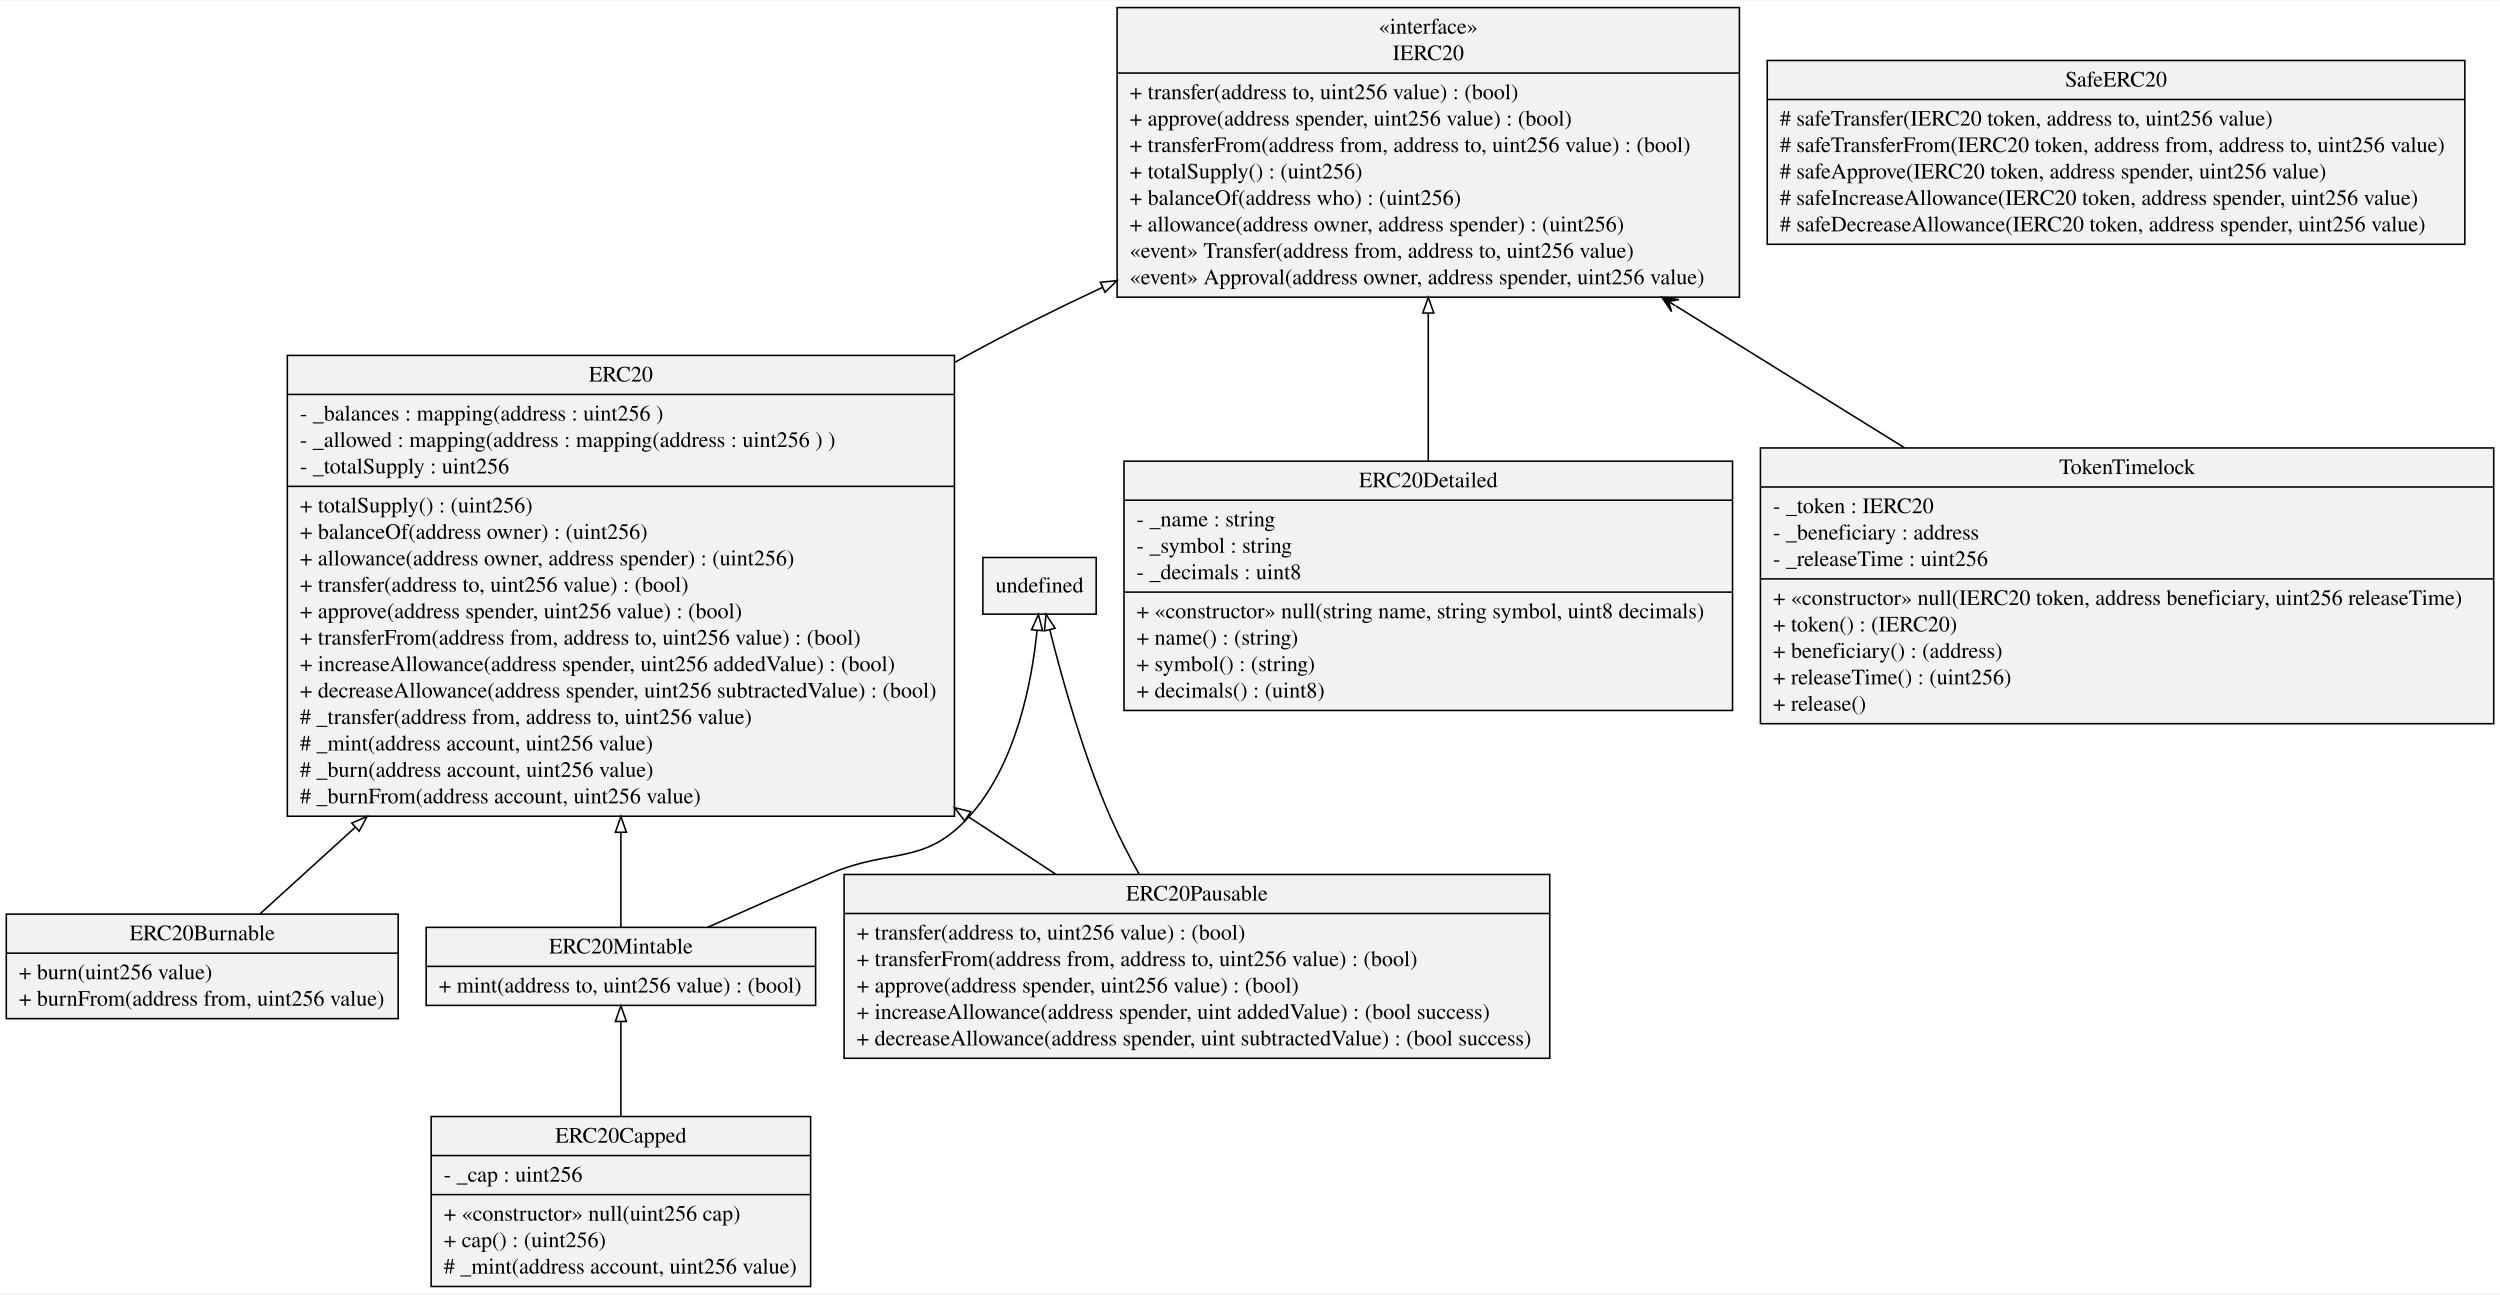
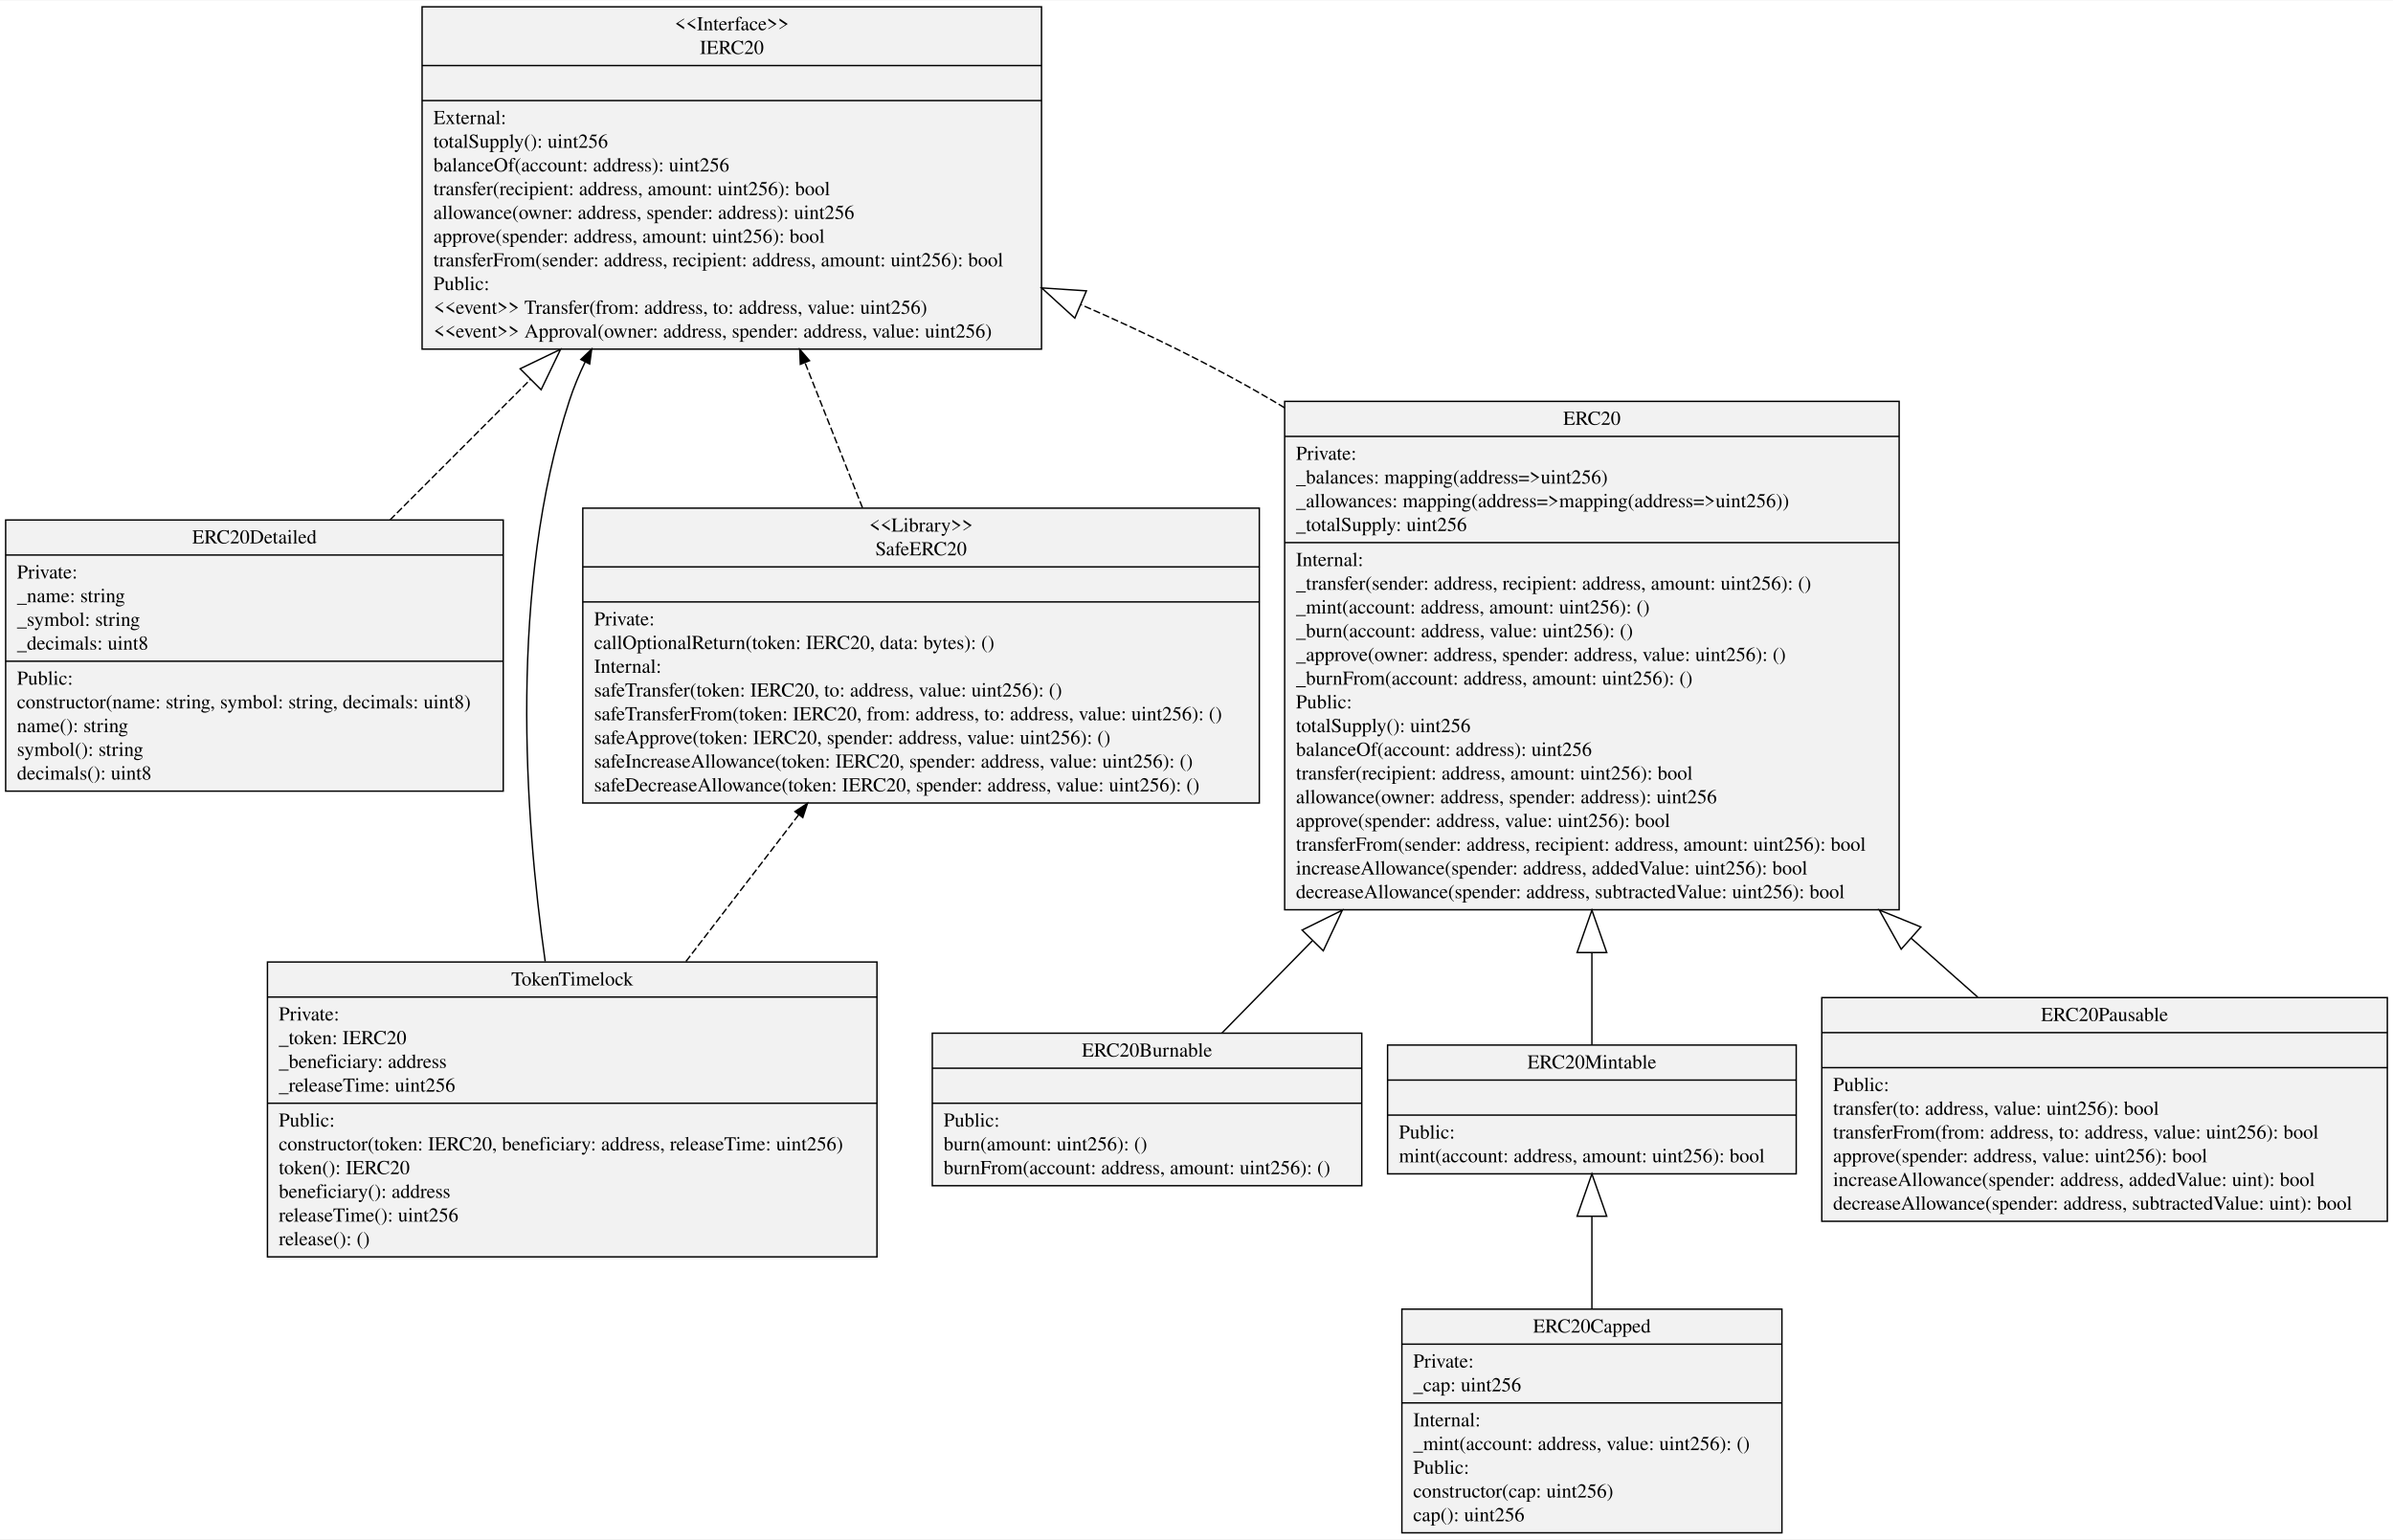
- <svg xmlns="http://www.w3.org/2000/svg" width="1588pt" height="822pt" viewBox="0.00 0.00 1588.46 821.60">
-   <g id="graph0" class="graph" transform="scale(1 1) rotate(0) translate(4 817.6)">
-     <polygon fill="#ffffff" stroke="transparent" points="-4,4 -4,-817.6 1584.456,-817.6 1584.456,4 -4,4" />
+ <svg xmlns="http://www.w3.org/2000/svg" width="1694pt" height="1090pt" viewBox="0.00 0.00 1694.39 1089.60">
+   <g id="graph0" class="graph" transform="scale(1 1) rotate(0) translate(4 1085.6)">
+     <polygon fill="#ffffff" stroke="transparent" points="-4,4 -4,-1085.6 1690.39,-1085.6 1690.39,4 -4,4" />
    <g id="node1" class="node">
-       <polygon fill="#f2f2f2" stroke="#000000" points="178.558,-299.3 178.558,-592.1 602.444,-592.1 602.444,-299.3 178.558,-299.3" />
-       <text text-anchor="middle" x="390.501" y="-575.5" font-family="Times,serif" font-size="14.00" fill="#000000">ERC20</text>
-       <polyline fill="none" stroke="#000000" points="178.558,-567.3 602.444,-567.3 " />
-       <text text-anchor="start" x="186.558" y="-550.7" font-family="Times,serif" font-size="14.00" fill="#000000">- _balances : mapping(address : uint256 )</text>
-       <text text-anchor="start" x="186.558" y="-533.9" font-family="Times,serif" font-size="14.00" fill="#000000">- _allowed : mapping(address : mapping(address : uint256 ) )</text>
-       <text text-anchor="start" x="186.558" y="-517.1" font-family="Times,serif" font-size="14.00" fill="#000000">- _totalSupply : uint256</text>
-       <polyline fill="none" stroke="#000000" points="178.558,-508.9 602.444,-508.9 " />
-       <text text-anchor="start" x="186.558" y="-492.3" font-family="Times,serif" font-size="14.00" fill="#000000">+ totalSupply() : (uint256)</text>
-       <text text-anchor="start" x="186.558" y="-475.5" font-family="Times,serif" font-size="14.00" fill="#000000">+ balanceOf(address owner) : (uint256)</text>
-       <text text-anchor="start" x="186.558" y="-458.7" font-family="Times,serif" font-size="14.00" fill="#000000">+ allowance(address owner, address spender) : (uint256)</text>
-       <text text-anchor="start" x="186.558" y="-441.9" font-family="Times,serif" font-size="14.00" fill="#000000">+ transfer(address to, uint256 value) : (bool)</text>
-       <text text-anchor="start" x="186.558" y="-425.1" font-family="Times,serif" font-size="14.00" fill="#000000">+ approve(address spender, uint256 value) : (bool)</text>
-       <text text-anchor="start" x="186.558" y="-408.3" font-family="Times,serif" font-size="14.00" fill="#000000">+ transferFrom(address from, address to, uint256 value) : (bool)</text>
-       <text text-anchor="start" x="186.558" y="-391.5" font-family="Times,serif" font-size="14.00" fill="#000000">+ increaseAllowance(address spender, uint256 addedValue) : (bool)</text>
-       <text text-anchor="start" x="186.558" y="-374.7" font-family="Times,serif" font-size="14.00" fill="#000000">+ decreaseAllowance(address spender, uint256 subtractedValue) : (bool)</text>
-       <text text-anchor="start" x="186.558" y="-357.9" font-family="Times,serif" font-size="14.00" fill="#000000"># _transfer(address from, address to, uint256 value)</text>
-       <text text-anchor="start" x="186.558" y="-341.1" font-family="Times,serif" font-size="14.00" fill="#000000"># _mint(address account, uint256 value)</text>
-       <text text-anchor="start" x="186.558" y="-324.3" font-family="Times,serif" font-size="14.00" fill="#000000"># _burn(address account, uint256 value)</text>
-       <text text-anchor="start" x="186.558" y="-307.5" font-family="Times,serif" font-size="14.00" fill="#000000"># _burnFrom(address account, uint256 value)</text>
+       <polygon fill="#f2f2f2" stroke="#000000" points="905.615,-441.7 905.615,-801.7 1340.714,-801.7 1340.714,-441.7 905.615,-441.7" />
+       <text text-anchor="middle" x="1123.165" y="-785.1" font-family="Times,serif" font-size="14.00" fill="#000000">ERC20</text>
+       <polyline fill="none" stroke="#000000" points="905.615,-776.9 1340.714,-776.9 " />
+       <text text-anchor="start" x="913.615" y="-760.3" font-family="Times,serif" font-size="14.00" fill="#000000">Private:</text>
+       <text text-anchor="start" x="913.615" y="-743.5" font-family="Times,serif" font-size="14.00" fill="#000000">   _balances: mapping(address=&gt;uint256)</text>
+       <text text-anchor="start" x="913.615" y="-726.7" font-family="Times,serif" font-size="14.00" fill="#000000">   _allowances: mapping(address=&gt;mapping(address=&gt;uint256))</text>
+       <text text-anchor="start" x="913.615" y="-709.9" font-family="Times,serif" font-size="14.00" fill="#000000">   _totalSupply: uint256</text>
+       <polyline fill="none" stroke="#000000" points="905.615,-701.7 1340.714,-701.7 " />
+       <text text-anchor="start" x="913.615" y="-685.1" font-family="Times,serif" font-size="14.00" fill="#000000">Internal:</text>
+       <text text-anchor="start" x="913.615" y="-668.3" font-family="Times,serif" font-size="14.00" fill="#000000">    _transfer(sender: address, recipient: address, amount: uint256): ()</text>
+       <text text-anchor="start" x="913.615" y="-651.5" font-family="Times,serif" font-size="14.00" fill="#000000">    _mint(account: address, amount: uint256): ()</text>
+       <text text-anchor="start" x="913.615" y="-634.7" font-family="Times,serif" font-size="14.00" fill="#000000">    _burn(account: address, value: uint256): ()</text>
+       <text text-anchor="start" x="913.615" y="-617.9" font-family="Times,serif" font-size="14.00" fill="#000000">    _approve(owner: address, spender: address, value: uint256): ()</text>
+       <text text-anchor="start" x="913.615" y="-601.1" font-family="Times,serif" font-size="14.00" fill="#000000">    _burnFrom(account: address, amount: uint256): ()</text>
+       <text text-anchor="start" x="913.615" y="-584.3" font-family="Times,serif" font-size="14.00" fill="#000000">Public:</text>
+       <text text-anchor="start" x="913.615" y="-567.5" font-family="Times,serif" font-size="14.00" fill="#000000">    totalSupply(): uint256</text>
+       <text text-anchor="start" x="913.615" y="-550.7" font-family="Times,serif" font-size="14.00" fill="#000000">    balanceOf(account: address): uint256</text>
+       <text text-anchor="start" x="913.615" y="-533.9" font-family="Times,serif" font-size="14.00" fill="#000000">    transfer(recipient: address, amount: uint256): bool</text>
+       <text text-anchor="start" x="913.615" y="-517.1" font-family="Times,serif" font-size="14.00" fill="#000000">    allowance(owner: address, spender: address): uint256</text>
+       <text text-anchor="start" x="913.615" y="-500.3" font-family="Times,serif" font-size="14.00" fill="#000000">    approve(spender: address, value: uint256): bool</text>
+       <text text-anchor="start" x="913.615" y="-483.5" font-family="Times,serif" font-size="14.00" fill="#000000">    transferFrom(sender: address, recipient: address, amount: uint256): bool</text>
+       <text text-anchor="start" x="913.615" y="-466.7" font-family="Times,serif" font-size="14.00" fill="#000000">    increaseAllowance(spender: address, addedValue: uint256): bool</text>
+       <text text-anchor="start" x="913.615" y="-449.9" font-family="Times,serif" font-size="14.00" fill="#000000">    decreaseAllowance(spender: address, subtractedValue: uint256): bool</text>
+     </g>
+     <g id="node7" class="node">
+       <polygon fill="#f2f2f2" stroke="#000000" points="294.865,-838.7 294.865,-1081.1 733.464,-1081.1 733.464,-838.7 294.865,-838.7" />
+       <text text-anchor="middle" x="514.164" y="-1064.5" font-family="Times,serif" font-size="14.00" fill="#000000">&lt;&lt;Interface&gt;&gt;</text>
+       <text text-anchor="middle" x="514.164" y="-1047.7" font-family="Times,serif" font-size="14.00" fill="#000000">IERC20</text>
+       <polyline fill="none" stroke="#000000" points="294.865,-1039.5 733.464,-1039.5 " />
+       <text text-anchor="middle" x="514.164" y="-1022.9" font-family="Times,serif" font-size="14.00" fill="#000000"> </text>
+       <polyline fill="none" stroke="#000000" points="294.865,-1014.7 733.464,-1014.7 " />
+       <text text-anchor="start" x="302.865" y="-998.1" font-family="Times,serif" font-size="14.00" fill="#000000">External:</text>
+       <text text-anchor="start" x="302.865" y="-981.3" font-family="Times,serif" font-size="14.00" fill="#000000">     totalSupply(): uint256</text>
+       <text text-anchor="start" x="302.865" y="-964.5" font-family="Times,serif" font-size="14.00" fill="#000000">     balanceOf(account: address): uint256</text>
+       <text text-anchor="start" x="302.865" y="-947.7" font-family="Times,serif" font-size="14.00" fill="#000000">     transfer(recipient: address, amount: uint256): bool</text>
+       <text text-anchor="start" x="302.865" y="-930.9" font-family="Times,serif" font-size="14.00" fill="#000000">     allowance(owner: address, spender: address): uint256</text>
+       <text text-anchor="start" x="302.865" y="-914.1" font-family="Times,serif" font-size="14.00" fill="#000000">     approve(spender: address, amount: uint256): bool</text>
+       <text text-anchor="start" x="302.865" y="-897.3" font-family="Times,serif" font-size="14.00" fill="#000000">     transferFrom(sender: address, recipient: address, amount: uint256): bool</text>
+       <text text-anchor="start" x="302.865" y="-880.5" font-family="Times,serif" font-size="14.00" fill="#000000">Public:</text>
+       <text text-anchor="start" x="302.865" y="-863.7" font-family="Times,serif" font-size="14.00" fill="#000000">    &lt;&lt;event&gt;&gt; Transfer(from: address, to: address, value: uint256)</text>
+       <text text-anchor="start" x="302.865" y="-846.9" font-family="Times,serif" font-size="14.00" fill="#000000">    &lt;&lt;event&gt;&gt; Approval(owner: address, spender: address, value: uint256)</text>
+     </g>
+     <g id="edge1" class="edge">
+       <path fill="none" stroke="#000000" stroke-dasharray="5,2" d="M905.608,-797.137C902.792,-798.855 899.977,-800.544 897.164,-802.2 854.762,-827.174 807.659,-850.065 761.401,-870.202" />
+       <polygon fill="none" stroke="#000000" points="757.03,-860.651 733.534,-882.056 765.25,-879.975 757.03,-860.651" />
    </g>
    <g id="node2" class="node">
-       <polygon fill="#f2f2f2" stroke="#000000" points="0,-170.7 0,-237.1 249.002,-237.1 249.002,-170.7 0,-170.7" />
-       <text text-anchor="middle" x="124.501" y="-220.5" font-family="Times,serif" font-size="14.00" fill="#000000">ERC20Burnable</text>
-       <polyline fill="none" stroke="#000000" points="0,-212.3 249.002,-212.3 " />
-       <text text-anchor="start" x="8" y="-195.7" font-family="Times,serif" font-size="14.00" fill="#000000">+ burn(uint256 value)</text>
-       <text text-anchor="start" x="8" y="-178.9" font-family="Times,serif" font-size="14.00" fill="#000000">+ burnFrom(address from, uint256 value)</text>
+       <polygon fill="#f2f2f2" stroke="#000000" points="656.115,-246.3 656.115,-354.3 960.214,-354.3 960.214,-246.3 656.115,-246.3" />
+       <text text-anchor="middle" x="808.164" y="-337.7" font-family="Times,serif" font-size="14.00" fill="#000000">ERC20Burnable</text>
+       <polyline fill="none" stroke="#000000" points="656.115,-329.5 960.214,-329.5 " />
+       <text text-anchor="middle" x="808.164" y="-312.9" font-family="Times,serif" font-size="14.00" fill="#000000"> </text>
+       <polyline fill="none" stroke="#000000" points="656.115,-304.7 960.214,-304.7 " />
+       <text text-anchor="start" x="664.115" y="-288.1" font-family="Times,serif" font-size="14.00" fill="#000000">Public:</text>
+       <text text-anchor="start" x="664.115" y="-271.3" font-family="Times,serif" font-size="14.00" fill="#000000">    burn(amount: uint256): ()</text>
+       <text text-anchor="start" x="664.115" y="-254.5" font-family="Times,serif" font-size="14.00" fill="#000000">    burnFrom(account: address, amount: uint256): ()</text>
    </g>
    <g id="edge2" class="edge">
-       <path fill="none" stroke="#000000" d="M221.815,-292.361C199.07,-271.685 177.828,-252.376 161.03,-237.106" />
-       <polygon fill="none" stroke="#000000" points="219.495,-294.982 229.249,-299.119 224.204,-289.802 219.495,-294.982" />
+       <path fill="none" stroke="#000000" d="M861.244,-354.458C879.796,-373.387 901.867,-395.906 925.209,-419.723" />
+       <polygon fill="none" stroke="#000000" points="917.966,-427.333 946.464,-441.409 932.964,-412.634 917.966,-427.333" />
+     </g>
+     <g id="node3" class="node">
+       <polygon fill="#f2f2f2" stroke="#000000" points="988.614,-.5 988.614,-158.9 1257.715,-158.9 1257.715,-.5 988.614,-.5" />
+       <text text-anchor="middle" x="1123.165" y="-142.3" font-family="Times,serif" font-size="14.00" fill="#000000">ERC20Capped</text>
+       <polyline fill="none" stroke="#000000" points="988.614,-134.1 1257.715,-134.1 " />
+       <text text-anchor="start" x="996.614" y="-117.5" font-family="Times,serif" font-size="14.00" fill="#000000">Private:</text>
+       <text text-anchor="start" x="996.614" y="-100.7" font-family="Times,serif" font-size="14.00" fill="#000000">   _cap: uint256</text>
+       <polyline fill="none" stroke="#000000" points="988.614,-92.5 1257.715,-92.5 " />
+       <text text-anchor="start" x="996.614" y="-75.9" font-family="Times,serif" font-size="14.00" fill="#000000">Internal:</text>
+       <text text-anchor="start" x="996.614" y="-59.1" font-family="Times,serif" font-size="14.00" fill="#000000">    _mint(account: address, value: uint256): ()</text>
+       <text text-anchor="start" x="996.614" y="-42.3" font-family="Times,serif" font-size="14.00" fill="#000000">Public:</text>
+       <text text-anchor="start" x="996.614" y="-25.5" font-family="Times,serif" font-size="14.00" fill="#000000">    constructor(cap: uint256)</text>
+       <text text-anchor="start" x="996.614" y="-8.7" font-family="Times,serif" font-size="14.00" fill="#000000">    cap(): uint256</text>
    </g>
    <g id="node5" class="node">
-       <polygon fill="#f2f2f2" stroke="#000000" points="266.771,-179.1 266.771,-228.7 514.231,-228.7 514.231,-179.1 266.771,-179.1" />
-       <text text-anchor="middle" x="390.501" y="-212.1" font-family="Times,serif" font-size="14.00" fill="#000000">ERC20Mintable</text>
-       <polyline fill="none" stroke="#000000" points="266.771,-203.9 514.231,-203.9 " />
-       <text text-anchor="start" x="274.771" y="-187.3" font-family="Times,serif" font-size="14.00" fill="#000000">+ mint(address to, uint256 value) : (bool)</text>
+       <polygon fill="#f2f2f2" stroke="#000000" points="978.492,-254.7 978.492,-345.9 1267.837,-345.9 1267.837,-254.7 978.492,-254.7" />
+       <text text-anchor="middle" x="1123.165" y="-329.3" font-family="Times,serif" font-size="14.00" fill="#000000">ERC20Mintable</text>
+       <polyline fill="none" stroke="#000000" points="978.492,-321.1 1267.837,-321.1 " />
+       <text text-anchor="middle" x="1123.165" y="-304.5" font-family="Times,serif" font-size="14.00" fill="#000000"> </text>
+       <polyline fill="none" stroke="#000000" points="978.492,-296.3 1267.837,-296.3 " />
+       <text text-anchor="start" x="986.492" y="-279.7" font-family="Times,serif" font-size="14.00" fill="#000000">Public:</text>
+       <text text-anchor="start" x="986.492" y="-262.9" font-family="Times,serif" font-size="14.00" fill="#000000">    mint(account: address, amount: uint256): bool</text>
+     </g>
+     <g id="edge3" class="edge">
+       <path fill="none" stroke="#000000" d="M1123.165,-159.03C1123.165,-180.357 1123.165,-203.365 1123.165,-224.495" />
+       <polygon fill="none" stroke="#000000" points="1112.665,-224.661 1123.165,-254.661 1133.665,-224.661 1112.665,-224.661" />
+     </g>
+     <g id="node4" class="node">
+       <polygon fill="#f2f2f2" stroke="#000000" points="0,-525.7 0,-717.7 352.329,-717.7 352.329,-525.7 0,-525.7" />
+       <text text-anchor="middle" x="176.165" y="-701.1" font-family="Times,serif" font-size="14.00" fill="#000000">ERC20Detailed</text>
+       <polyline fill="none" stroke="#000000" points="0,-692.9 352.329,-692.9 " />
+       <text text-anchor="start" x="8" y="-676.3" font-family="Times,serif" font-size="14.00" fill="#000000">Private:</text>
+       <text text-anchor="start" x="8" y="-659.5" font-family="Times,serif" font-size="14.00" fill="#000000">   _name: string</text>
+       <text text-anchor="start" x="8" y="-642.7" font-family="Times,serif" font-size="14.00" fill="#000000">   _symbol: string</text>
+       <text text-anchor="start" x="8" y="-625.9" font-family="Times,serif" font-size="14.00" fill="#000000">   _decimals: uint8</text>
+       <polyline fill="none" stroke="#000000" points="0,-617.7 352.329,-617.7 " />
+       <text text-anchor="start" x="8" y="-601.1" font-family="Times,serif" font-size="14.00" fill="#000000">Public:</text>
+       <text text-anchor="start" x="8" y="-584.3" font-family="Times,serif" font-size="14.00" fill="#000000">    constructor(name: string, symbol: string, decimals: uint8)</text>
+       <text text-anchor="start" x="8" y="-567.5" font-family="Times,serif" font-size="14.00" fill="#000000">    name(): string</text>
+       <text text-anchor="start" x="8" y="-550.7" font-family="Times,serif" font-size="14.00" fill="#000000">    symbol(): string</text>
+       <text text-anchor="start" x="8" y="-533.9" font-family="Times,serif" font-size="14.00" fill="#000000">    decimals(): uint8</text>
+     </g>
+     <g id="edge4" class="edge">
+       <path fill="none" stroke="#000000" stroke-dasharray="5,2" d="M272.118,-717.71C303.084,-748.694 338.102,-783.733 371.687,-817.338" />
+       <polygon fill="none" stroke="#000000" points="364.292,-824.792 392.926,-838.59 379.146,-809.947 364.292,-824.792" />
    </g>
    <g id="edge5" class="edge">
-       <path fill="none" stroke="#000000" d="M390.501,-289.025C390.501,-265.725 390.501,-244.373 390.501,-228.881" />
-       <polygon fill="none" stroke="#000000" points="387.001,-289.119 390.501,-299.119 394.001,-289.119 387.001,-289.119" />
+       <path fill="none" stroke="#000000" d="M1123.165,-346.007C1123.165,-364.366 1123.165,-386.929 1123.165,-411.171" />
+       <polygon fill="none" stroke="#000000" points="1112.665,-411.403 1123.165,-441.403 1133.665,-411.403 1112.665,-411.403" />
    </g>
    <g id="node6" class="node">
-       <polygon fill="#f2f2f2" stroke="#000000" points="532.319,-145.5 532.319,-262.3 980.683,-262.3 980.683,-145.5 532.319,-145.5" />
-       <text text-anchor="middle" x="756.501" y="-245.7" font-family="Times,serif" font-size="14.00" fill="#000000">ERC20Pausable</text>
-       <polyline fill="none" stroke="#000000" points="532.319,-237.5 980.683,-237.5 " />
-       <text text-anchor="start" x="540.319" y="-220.9" font-family="Times,serif" font-size="14.00" fill="#000000">+ transfer(address to, uint256 value) : (bool)</text>
-       <text text-anchor="start" x="540.319" y="-204.1" font-family="Times,serif" font-size="14.00" fill="#000000">+ transferFrom(address from, address to, uint256 value) : (bool)</text>
-       <text text-anchor="start" x="540.319" y="-187.3" font-family="Times,serif" font-size="14.00" fill="#000000">+ approve(address spender, uint256 value) : (bool)</text>
-       <text text-anchor="start" x="540.319" y="-170.5" font-family="Times,serif" font-size="14.00" fill="#000000">+ increaseAllowance(address spender, uint addedValue) : (bool success)</text>
-       <text text-anchor="start" x="540.319" y="-153.7" font-family="Times,serif" font-size="14.00" fill="#000000">+ decreaseAllowance(address spender, uint subtractedValue) : (bool success)</text>
+       <polygon fill="#f2f2f2" stroke="#000000" points="1285.939,-221.1 1285.939,-379.5 1686.39,-379.5 1686.39,-221.1 1285.939,-221.1" />
+       <text text-anchor="middle" x="1486.165" y="-362.9" font-family="Times,serif" font-size="14.00" fill="#000000">ERC20Pausable</text>
+       <polyline fill="none" stroke="#000000" points="1285.939,-354.7 1686.39,-354.7 " />
+       <text text-anchor="middle" x="1486.165" y="-338.1" font-family="Times,serif" font-size="14.00" fill="#000000"> </text>
+       <polyline fill="none" stroke="#000000" points="1285.939,-329.9 1686.39,-329.9 " />
+       <text text-anchor="start" x="1293.939" y="-313.3" font-family="Times,serif" font-size="14.00" fill="#000000">Public:</text>
+       <text text-anchor="start" x="1293.939" y="-296.5" font-family="Times,serif" font-size="14.00" fill="#000000">    transfer(to: address, value: uint256): bool</text>
+       <text text-anchor="start" x="1293.939" y="-279.7" font-family="Times,serif" font-size="14.00" fill="#000000">    transferFrom(from: address, to: address, value: uint256): bool</text>
+       <text text-anchor="start" x="1293.939" y="-262.9" font-family="Times,serif" font-size="14.00" fill="#000000">    approve(spender: address, value: uint256): bool</text>
+       <text text-anchor="start" x="1293.939" y="-246.1" font-family="Times,serif" font-size="14.00" fill="#000000">    increaseAllowance(spender: address, addedValue: uint): bool</text>
+       <text text-anchor="start" x="1293.939" y="-229.3" font-family="Times,serif" font-size="14.00" fill="#000000">    decreaseAllowance(spender: address, subtractedValue: uint): bool</text>
+     </g>
+     <g id="edge6" class="edge">
+       <path fill="none" stroke="#000000" d="M1396.434,-379.747C1381.639,-392.847 1365.74,-406.924 1349.321,-421.461" />
+       <polygon fill="none" stroke="#000000" points="1342.165,-413.772 1326.665,-441.521 1356.086,-429.495 1342.165,-413.772" />
+     </g>
+     <g id="node8" class="node">
+       <polygon fill="#f2f2f2" stroke="#000000" points="408.652,-517.3 408.652,-726.1 887.677,-726.1 887.677,-517.3 408.652,-517.3" />
+       <text text-anchor="middle" x="648.164" y="-709.5" font-family="Times,serif" font-size="14.00" fill="#000000">&lt;&lt;Library&gt;&gt;</text>
+       <text text-anchor="middle" x="648.164" y="-692.7" font-family="Times,serif" font-size="14.00" fill="#000000">SafeERC20</text>
+       <polyline fill="none" stroke="#000000" points="408.652,-684.5 887.677,-684.5 " />
+       <text text-anchor="middle" x="648.164" y="-667.9" font-family="Times,serif" font-size="14.00" fill="#000000"> </text>
+       <polyline fill="none" stroke="#000000" points="408.652,-659.7 887.677,-659.7 " />
+       <text text-anchor="start" x="416.652" y="-643.1" font-family="Times,serif" font-size="14.00" fill="#000000">Private:</text>
+       <text text-anchor="start" x="416.652" y="-626.3" font-family="Times,serif" font-size="14.00" fill="#000000">    callOptionalReturn(token: IERC20, data: bytes): ()</text>
+       <text text-anchor="start" x="416.652" y="-609.5" font-family="Times,serif" font-size="14.00" fill="#000000">Internal:</text>
+       <text text-anchor="start" x="416.652" y="-592.7" font-family="Times,serif" font-size="14.00" fill="#000000">    safeTransfer(token: IERC20, to: address, value: uint256): ()</text>
+       <text text-anchor="start" x="416.652" y="-575.9" font-family="Times,serif" font-size="14.00" fill="#000000">    safeTransferFrom(token: IERC20, from: address, to: address, value: uint256): ()</text>
+       <text text-anchor="start" x="416.652" y="-559.1" font-family="Times,serif" font-size="14.00" fill="#000000">    safeApprove(token: IERC20, spender: address, value: uint256): ()</text>
+       <text text-anchor="start" x="416.652" y="-542.3" font-family="Times,serif" font-size="14.00" fill="#000000">    safeIncreaseAllowance(token: IERC20, spender: address, value: uint256): ()</text>
+       <text text-anchor="start" x="416.652" y="-525.5" font-family="Times,serif" font-size="14.00" fill="#000000">    safeDecreaseAllowance(token: IERC20, spender: address, value: uint256): ()</text>
    </g>
    <g id="edge7" class="edge">
-       <path fill="none" stroke="#000000" d="M610.942,-299.169C611.128,-299.046 611.315,-298.923 611.501,-298.8 629.332,-287.039 648.426,-274.502 666.711,-262.524" />
-       <polygon fill="none" stroke="#000000" points="608.916,-296.312 602.497,-304.742 612.771,-302.155 608.916,-296.312" />
-     </g>
-     <g id="node3" class="node">
-       <polygon fill="#f2f2f2" stroke="#000000" points="269.947,-.5 269.947,-108.5 511.055,-108.5 511.055,-.5 269.947,-.5" />
-       <text text-anchor="middle" x="390.501" y="-91.9" font-family="Times,serif" font-size="14.00" fill="#000000">ERC20Capped</text>
-       <polyline fill="none" stroke="#000000" points="269.947,-83.7 511.055,-83.7 " />
-       <text text-anchor="start" x="277.947" y="-67.1" font-family="Times,serif" font-size="14.00" fill="#000000">- _cap : uint256</text>
-       <polyline fill="none" stroke="#000000" points="269.947,-58.9 511.055,-58.9 " />
-       <text text-anchor="start" x="277.947" y="-42.3" font-family="Times,serif" font-size="14.00" fill="#000000">+ «constructor» null(uint256 cap)</text>
-       <text text-anchor="start" x="277.947" y="-25.5" font-family="Times,serif" font-size="14.00" fill="#000000">+ cap() : (uint256)</text>
-       <text text-anchor="start" x="277.947" y="-8.7" font-family="Times,serif" font-size="14.00" fill="#000000"># _mint(address account, uint256 value)</text>
-     </g>
-     <g id="node4" class="node">
-       <polygon fill="#f2f2f2" stroke="#000000" points="710.174,-366.5 710.174,-524.9 1096.828,-524.9 1096.828,-366.5 710.174,-366.5" />
-       <text text-anchor="middle" x="903.501" y="-508.3" font-family="Times,serif" font-size="14.00" fill="#000000">ERC20Detailed</text>
-       <polyline fill="none" stroke="#000000" points="710.174,-500.1 1096.828,-500.1 " />
-       <text text-anchor="start" x="718.174" y="-483.5" font-family="Times,serif" font-size="14.00" fill="#000000">- _name : string</text>
-       <text text-anchor="start" x="718.174" y="-466.7" font-family="Times,serif" font-size="14.00" fill="#000000">- _symbol : string</text>
-       <text text-anchor="start" x="718.174" y="-449.9" font-family="Times,serif" font-size="14.00" fill="#000000">- _decimals : uint8</text>
-       <polyline fill="none" stroke="#000000" points="710.174,-441.7 1096.828,-441.7 " />
-       <text text-anchor="start" x="718.174" y="-425.1" font-family="Times,serif" font-size="14.00" fill="#000000">+ «constructor» null(string name, string symbol, uint8 decimals)</text>
-       <text text-anchor="start" x="718.174" y="-408.3" font-family="Times,serif" font-size="14.00" fill="#000000">+ name() : (string)</text>
-       <text text-anchor="start" x="718.174" y="-391.5" font-family="Times,serif" font-size="14.00" fill="#000000">+ symbol() : (string)</text>
-       <text text-anchor="start" x="718.174" y="-374.7" font-family="Times,serif" font-size="14.00" fill="#000000">+ decimals() : (uint8)</text>
-     </g>
-     <g id="edge3" class="edge">
-       <path fill="none" stroke="#000000" d="M390.501,-168.647C390.501,-150.79 390.501,-128.715 390.501,-108.752" />
-       <polygon fill="none" stroke="#000000" points="387.001,-168.894 390.501,-178.894 394.001,-168.894 387.001,-168.894" />
-     </g>
-     <g id="node7" class="node">
-       <polygon fill="#f2f2f2" stroke="#000000" points="705.796,-629.1 705.796,-813.1 1101.206,-813.1 1101.206,-629.1 705.796,-629.1" />
-       <text text-anchor="middle" x="903.501" y="-796.5" font-family="Times,serif" font-size="14.00" fill="#000000">«interface»</text>
-       <text text-anchor="middle" x="903.501" y="-779.7" font-family="Times,serif" font-size="14.00" fill="#000000">IERC20</text>
-       <polyline fill="none" stroke="#000000" points="705.796,-771.5 1101.206,-771.5 " />
-       <text text-anchor="start" x="713.796" y="-754.9" font-family="Times,serif" font-size="14.00" fill="#000000">+ transfer(address to, uint256 value) : (bool)</text>
-       <text text-anchor="start" x="713.796" y="-738.1" font-family="Times,serif" font-size="14.00" fill="#000000">+ approve(address spender, uint256 value) : (bool)</text>
-       <text text-anchor="start" x="713.796" y="-721.3" font-family="Times,serif" font-size="14.00" fill="#000000">+ transferFrom(address from, address to, uint256 value) : (bool)</text>
-       <text text-anchor="start" x="713.796" y="-704.5" font-family="Times,serif" font-size="14.00" fill="#000000">+ totalSupply() : (uint256)</text>
-       <text text-anchor="start" x="713.796" y="-687.7" font-family="Times,serif" font-size="14.00" fill="#000000">+ balanceOf(address who) : (uint256)</text>
-       <text text-anchor="start" x="713.796" y="-670.9" font-family="Times,serif" font-size="14.00" fill="#000000">+ allowance(address owner, address spender) : (uint256)</text>
-       <text text-anchor="start" x="713.796" y="-654.1" font-family="Times,serif" font-size="14.00" fill="#000000">«event» Transfer(address from, address to, uint256 value)</text>
-       <text text-anchor="start" x="713.796" y="-637.3" font-family="Times,serif" font-size="14.00" fill="#000000">«event» Approval(address owner, address spender, uint256 value)</text>
-     </g>
-     <g id="edge1" class="edge">
-       <path fill="none" stroke="#000000" d="M696.34,-635.245C667.461,-621.746 638.466,-607.352 611.501,-592.6 608.571,-590.997 605.629,-589.367 602.679,-587.712" />
-       <polygon fill="none" stroke="#000000" points="695.165,-638.559 705.709,-639.596 698.113,-632.21 695.165,-638.559" />
-     </g>
-     <g id="edge4" class="edge">
-       <path fill="none" stroke="#000000" d="M903.501,-618.653C903.501,-587.788 903.501,-554.391 903.501,-525.25" />
-       <polygon fill="none" stroke="#000000" points="900.001,-619.013 903.501,-629.013 907.001,-619.013 900.001,-619.013" />
+       <path fill="none" stroke="#000000" stroke-dasharray="5,2" d="M606.684,-726.393C593.826,-758.843 579.495,-795.014 566.025,-829.01" />
+       <polygon fill="#000000" stroke="#000000" points="562.68,-827.95 562.251,-838.536 569.188,-830.529 562.68,-827.95" />
    </g>
    <g id="node9" class="node">
-       <polygon fill="#f2f2f2" stroke="#000000" points="1114.546,-358.1 1114.546,-533.3 1580.456,-533.3 1580.456,-358.1 1114.546,-358.1" />
-       <text text-anchor="middle" x="1347.501" y="-516.7" font-family="Times,serif" font-size="14.00" fill="#000000">TokenTimelock</text>
-       <polyline fill="none" stroke="#000000" points="1114.546,-508.5 1580.456,-508.5 " />
-       <text text-anchor="start" x="1122.546" y="-491.9" font-family="Times,serif" font-size="14.00" fill="#000000">- _token : IERC20</text>
-       <text text-anchor="start" x="1122.546" y="-475.1" font-family="Times,serif" font-size="14.00" fill="#000000">- _beneficiary : address</text>
-       <text text-anchor="start" x="1122.546" y="-458.3" font-family="Times,serif" font-size="14.00" fill="#000000">- _releaseTime : uint256</text>
-       <polyline fill="none" stroke="#000000" points="1114.546,-450.1 1580.456,-450.1 " />
-       <text text-anchor="start" x="1122.546" y="-433.5" font-family="Times,serif" font-size="14.00" fill="#000000">+ «constructor» null(IERC20 token, address beneficiary, uint256 releaseTime)</text>
-       <text text-anchor="start" x="1122.546" y="-416.7" font-family="Times,serif" font-size="14.00" fill="#000000">+ token() : (IERC20)</text>
-       <text text-anchor="start" x="1122.546" y="-399.9" font-family="Times,serif" font-size="14.00" fill="#000000">+ beneficiary() : (address)</text>
-       <text text-anchor="start" x="1122.546" y="-383.1" font-family="Times,serif" font-size="14.00" fill="#000000">+ releaseTime() : (uint256)</text>
-       <text text-anchor="start" x="1122.546" y="-366.3" font-family="Times,serif" font-size="14.00" fill="#000000">+ release()</text>
+       <polygon fill="#f2f2f2" stroke="#000000" points="185.372,-195.9 185.372,-404.7 616.957,-404.7 616.957,-195.9 185.372,-195.9" />
+       <text text-anchor="middle" x="401.164" y="-388.1" font-family="Times,serif" font-size="14.00" fill="#000000">TokenTimelock</text>
+       <polyline fill="none" stroke="#000000" points="185.372,-379.9 616.957,-379.9 " />
+       <text text-anchor="start" x="193.372" y="-363.3" font-family="Times,serif" font-size="14.00" fill="#000000">Private:</text>
+       <text text-anchor="start" x="193.372" y="-346.5" font-family="Times,serif" font-size="14.00" fill="#000000">   _token: IERC20</text>
+       <text text-anchor="start" x="193.372" y="-329.7" font-family="Times,serif" font-size="14.00" fill="#000000">   _beneficiary: address</text>
+       <text text-anchor="start" x="193.372" y="-312.9" font-family="Times,serif" font-size="14.00" fill="#000000">   _releaseTime: uint256</text>
+       <polyline fill="none" stroke="#000000" points="185.372,-304.7 616.957,-304.7 " />
+       <text text-anchor="start" x="193.372" y="-288.1" font-family="Times,serif" font-size="14.00" fill="#000000">Public:</text>
+       <text text-anchor="start" x="193.372" y="-271.3" font-family="Times,serif" font-size="14.00" fill="#000000">    constructor(token: IERC20, beneficiary: address, releaseTime: uint256)</text>
+       <text text-anchor="start" x="193.372" y="-254.5" font-family="Times,serif" font-size="14.00" fill="#000000">    token(): IERC20</text>
+       <text text-anchor="start" x="193.372" y="-237.7" font-family="Times,serif" font-size="14.00" fill="#000000">    beneficiary(): address</text>
+       <text text-anchor="start" x="193.372" y="-220.9" font-family="Times,serif" font-size="14.00" fill="#000000">    releaseTime(): uint256</text>
+       <text text-anchor="start" x="193.372" y="-204.1" font-family="Times,serif" font-size="14.00" fill="#000000">    release(): ()</text>
    </g>
    <g id="edge9" class="edge">
-       <path fill="none" stroke="#000000" d="M1060.748,-623.564C1108.075,-594.209 1159.704,-562.185 1205.947,-533.501" />
-       <polygon fill="#000000" stroke="#000000" points="1051.964,-629.013 1058.09,-619.918 1056.213,-626.377 1060.462,-623.742 1060.462,-623.742 1060.462,-623.742 1056.213,-626.377 1062.834,-627.566 1051.964,-629.013 1051.964,-629.013" />
-     </g>
-     <g id="node8" class="node">
-       <polygon fill="#f2f2f2" stroke="#000000" points="1118.876,-662.7 1118.876,-779.5 1562.126,-779.5 1562.126,-662.7 1118.876,-662.7" />
-       <text text-anchor="middle" x="1340.501" y="-762.9" font-family="Times,serif" font-size="14.00" fill="#000000">SafeERC20</text>
-       <polyline fill="none" stroke="#000000" points="1118.876,-754.7 1562.126,-754.7 " />
-       <text text-anchor="start" x="1126.876" y="-738.1" font-family="Times,serif" font-size="14.00" fill="#000000"># safeTransfer(IERC20 token, address to, uint256 value)</text>
-       <text text-anchor="start" x="1126.876" y="-721.3" font-family="Times,serif" font-size="14.00" fill="#000000"># safeTransferFrom(IERC20 token, address from, address to, uint256 value)</text>
-       <text text-anchor="start" x="1126.876" y="-704.5" font-family="Times,serif" font-size="14.00" fill="#000000"># safeApprove(IERC20 token, address spender, uint256 value)</text>
-       <text text-anchor="start" x="1126.876" y="-687.7" font-family="Times,serif" font-size="14.00" fill="#000000"># safeIncreaseAllowance(IERC20 token, address spender, uint256 value)</text>
-       <text text-anchor="start" x="1126.876" y="-670.9" font-family="Times,serif" font-size="14.00" fill="#000000"># safeDecreaseAllowance(IERC20 token, address spender, uint256 value)</text>
-     </g>
-     <g id="node10" class="node">
-       <polygon fill="#f2f2f2" stroke="#000000" points="620.511,-427.7 620.511,-463.7 692.491,-463.7 692.491,-427.7 620.511,-427.7" />
-       <text text-anchor="middle" x="656.501" y="-441.5" font-family="Times,serif" font-size="14.00" fill="#000000">undefined</text>
-     </g>
-     <g id="edge6" class="edge">
-       <path fill="none" stroke="#000000" d="M654.915,-417.296C651.652,-384.823 641.713,-331.897 611.501,-298.8 583.012,-267.591 562.38,-279.357 523.501,-262.8 497.827,-251.866 469.538,-239.398 445.673,-228.756" />
-       <polygon fill="none" stroke="#000000" points="651.445,-417.801 655.785,-427.466 658.419,-417.204 651.445,-417.801" />
+       <path fill="none" stroke="#000000" d="M382.031,-405.131C367.404,-508.763 356.236,-670.472 399.164,-802.2 402.196,-811.503 406.007,-820.713 410.383,-829.734" />
+       <polygon fill="#000000" stroke="#000000" points="407.284,-831.362 414.939,-838.688 413.523,-828.188 407.284,-831.362" />
    </g>
    <g id="edge8" class="edge">
-       <path fill="none" stroke="#000000" d="M663.025,-417.79C670.514,-387.728 684.046,-338.823 701.501,-298.8 706.754,-286.756 713.17,-274.31 719.742,-262.555" />
-       <polygon fill="none" stroke="#000000" points="659.604,-417.047 660.631,-427.592 666.404,-418.707 659.604,-417.047" />
+       <path fill="none" stroke="#000000" stroke-dasharray="5,2" d="M481.7,-405.094C507.245,-438.333 535.591,-475.218 561.545,-508.99" />
+       <polygon fill="#000000" stroke="#000000" points="558.87,-511.252 567.739,-517.049 564.42,-506.987 558.87,-511.252" />
    </g>
  </g>
</svg>
